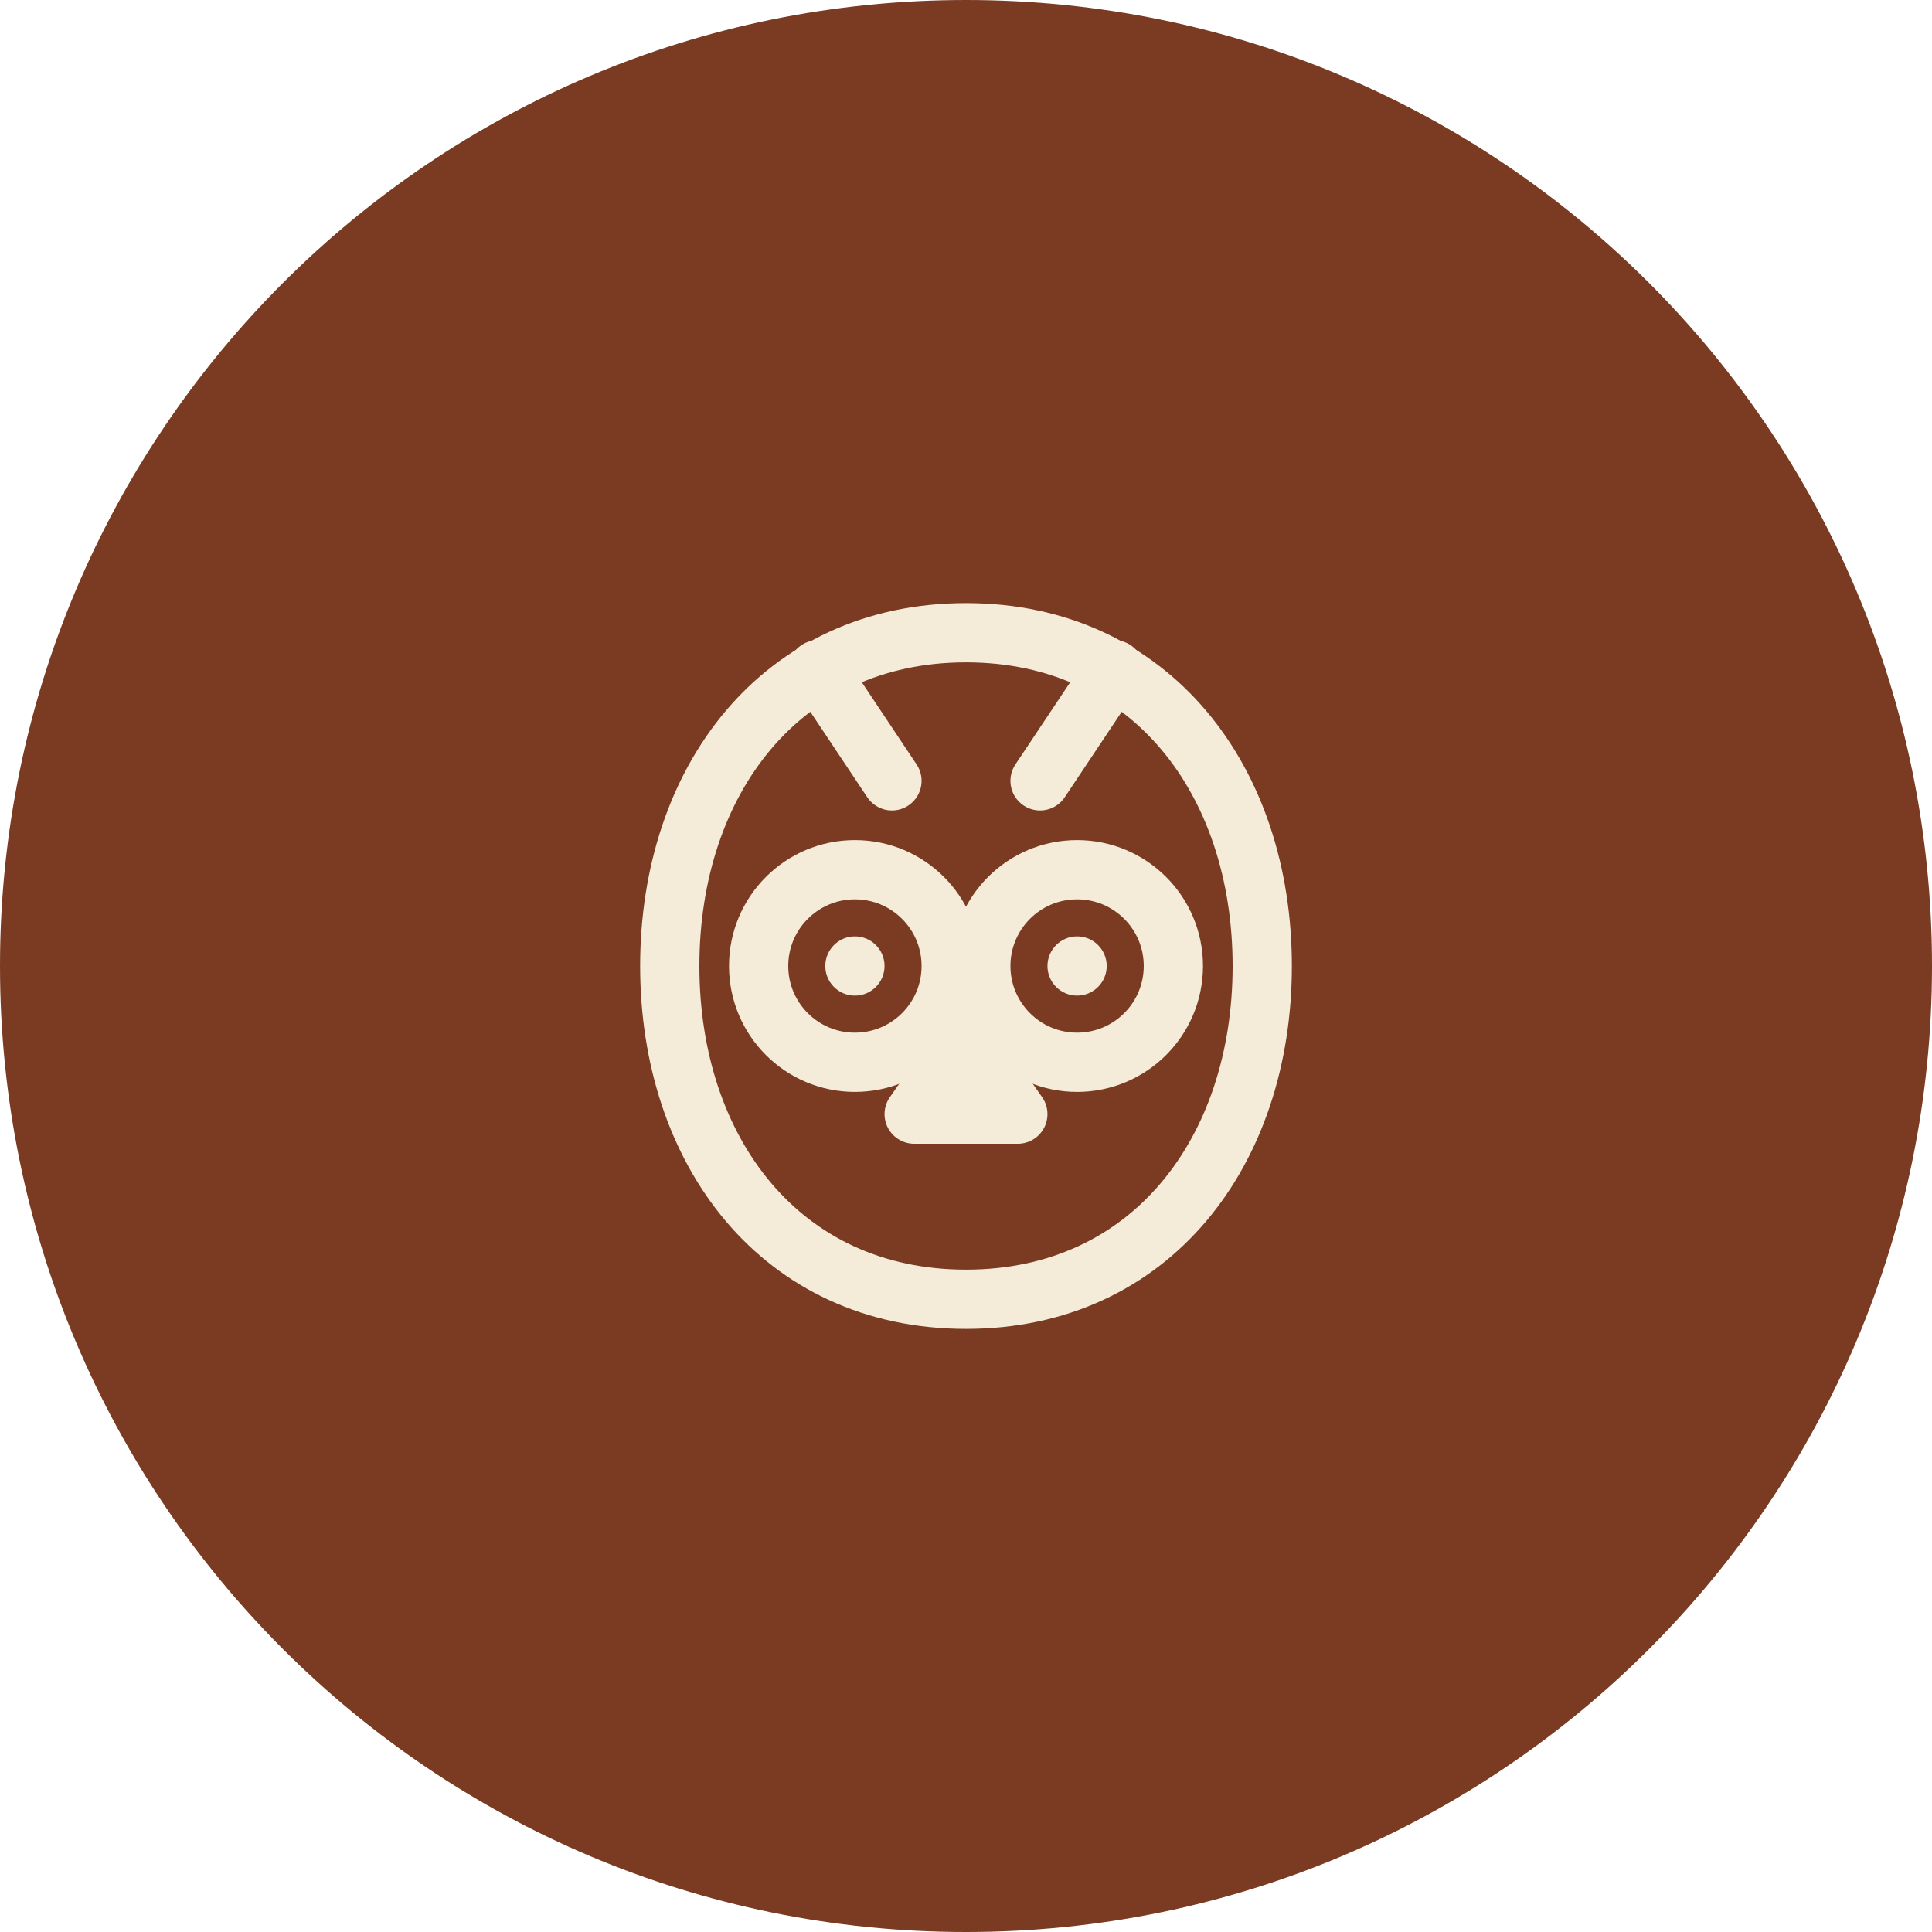
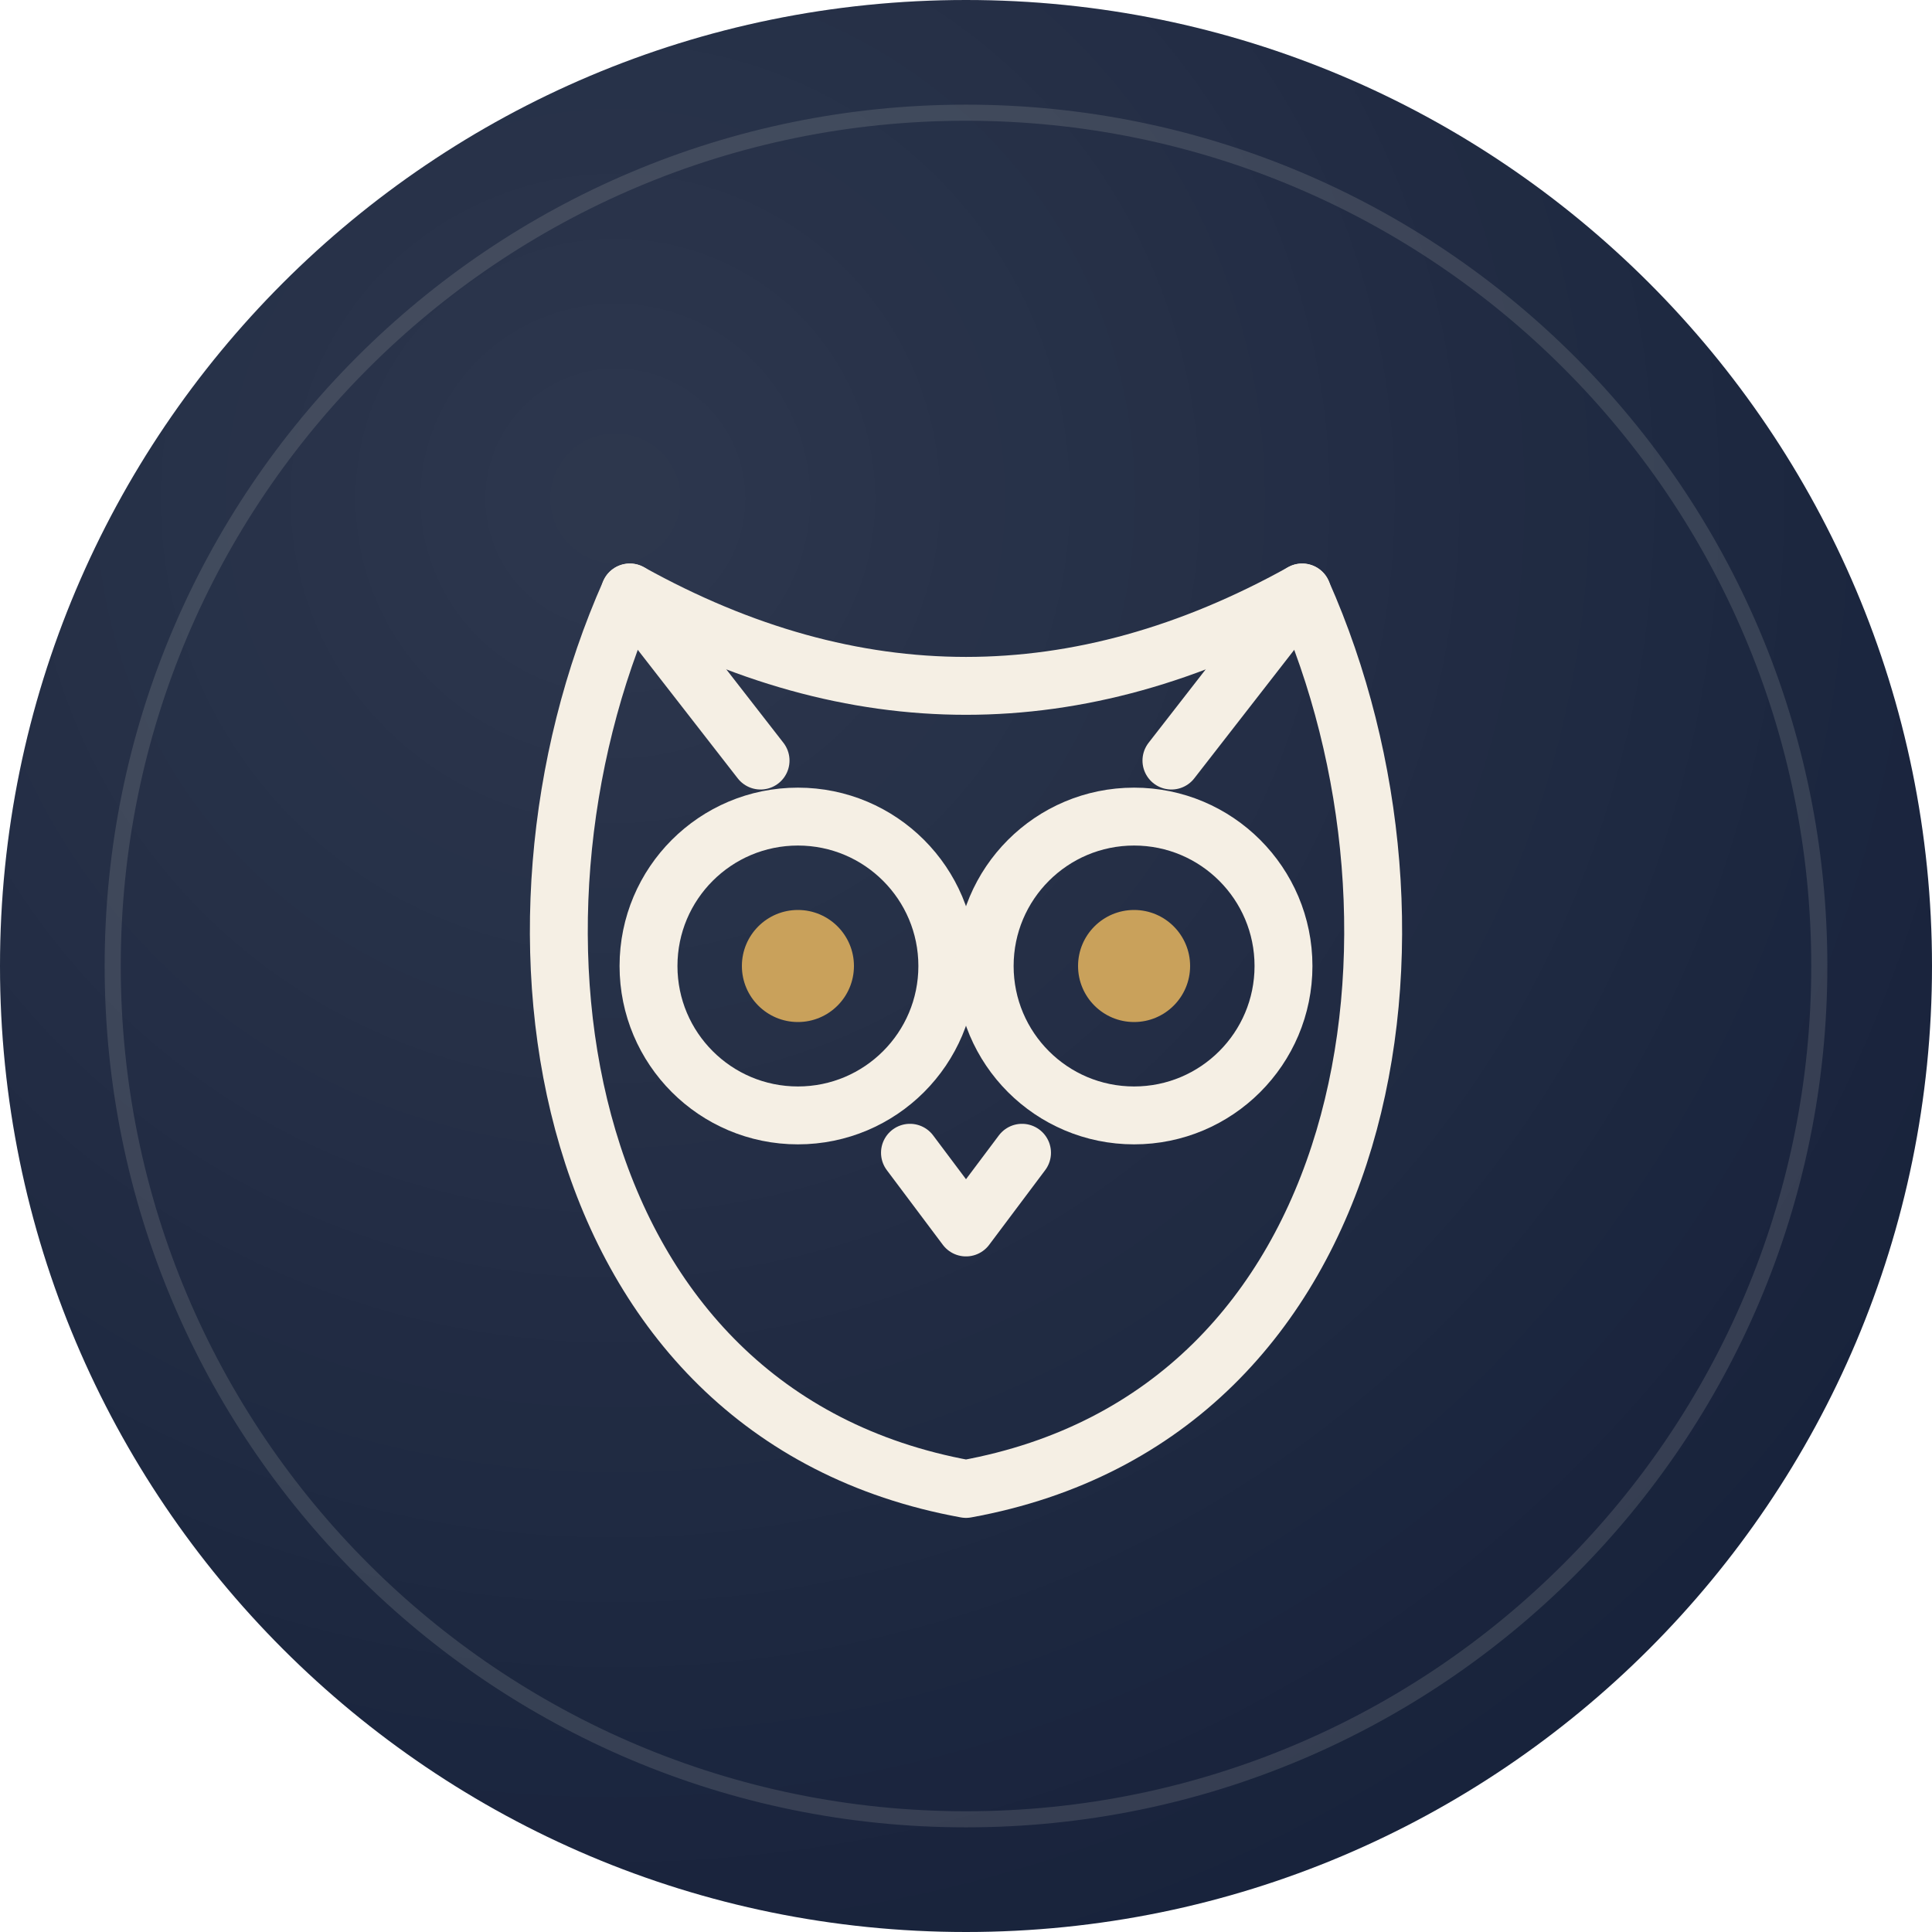
<svg xmlns="http://www.w3.org/2000/svg" viewBox="0 0 120 120">
-   <circle cx="60" cy="60" r="60" fill="#7A3B22" />
-   <svg x="32.4" y="32.4" width="55.2" height="55.2" viewBox="0 0 24 24" fill="none" stroke="#F4EBD8" stroke-width="1.6" stroke-linecap="round" stroke-linejoin="round">
-     <path d="M12 3c-5 0-8 4-8 9s3 9 8 9 8-4 8-9-3-9-8-9z" />
-     <circle cx="9" cy="12" r="2.6" />
-     <circle cx="15" cy="12" r="2.6" />
-     <circle cx="9" cy="12" r="0.8" fill="#F4EBD8" stroke="none" />
-     <circle cx="15" cy="12" r="0.8" fill="#F4EBD8" stroke="none" />
-     <path d="M12 14l-1.4 2h2.8z" />
-     <path d="M8 4l2 3 M16 4l-2 3" />
-   </svg>
+   <defs>
+     <radialGradient id="g" cx="0.32" cy="0.26" r="0.85">
+       <stop offset="0" stop-color="#ffffff" stop-opacity="0.10" />
+       <stop offset="1" stop-color="#ffffff" stop-opacity="0" />
+     </radialGradient>
+   </defs>
+   <circle cx="60" cy="60" r="60" fill="#16213A" />
+   <circle cx="60" cy="60" r="60" fill="url(#g)" />
+   <circle cx="60" cy="60" r="53" fill="none" stroke="#F5EFE4" stroke-opacity="0.13" stroke-width="1" />
+   <g fill="none" stroke="#F5EFE4" stroke-width="3.1" stroke-linecap="round" stroke-linejoin="round" transform="translate(60 60) scale(1.16) translate(-60 -60)">
+     <path d="M42 40 L49 49 M78 40 L71 49" />
+     <path d="M42 40 Q60 50 78 40 C86 58 82 84 60 88 C38 84 34 58 42 40 Z" />
+     <circle cx="51" cy="60" r="8" />
+     <circle cx="69" cy="60" r="8" />
+     <circle cx="51" cy="60" r="3" fill="#C9A15B" stroke="none" />
+     <circle cx="69" cy="60" r="3" fill="#C9A15B" stroke="none" />
+     <path d="M57 70 L60 74 L63 70" />
+   </g>
</svg>
